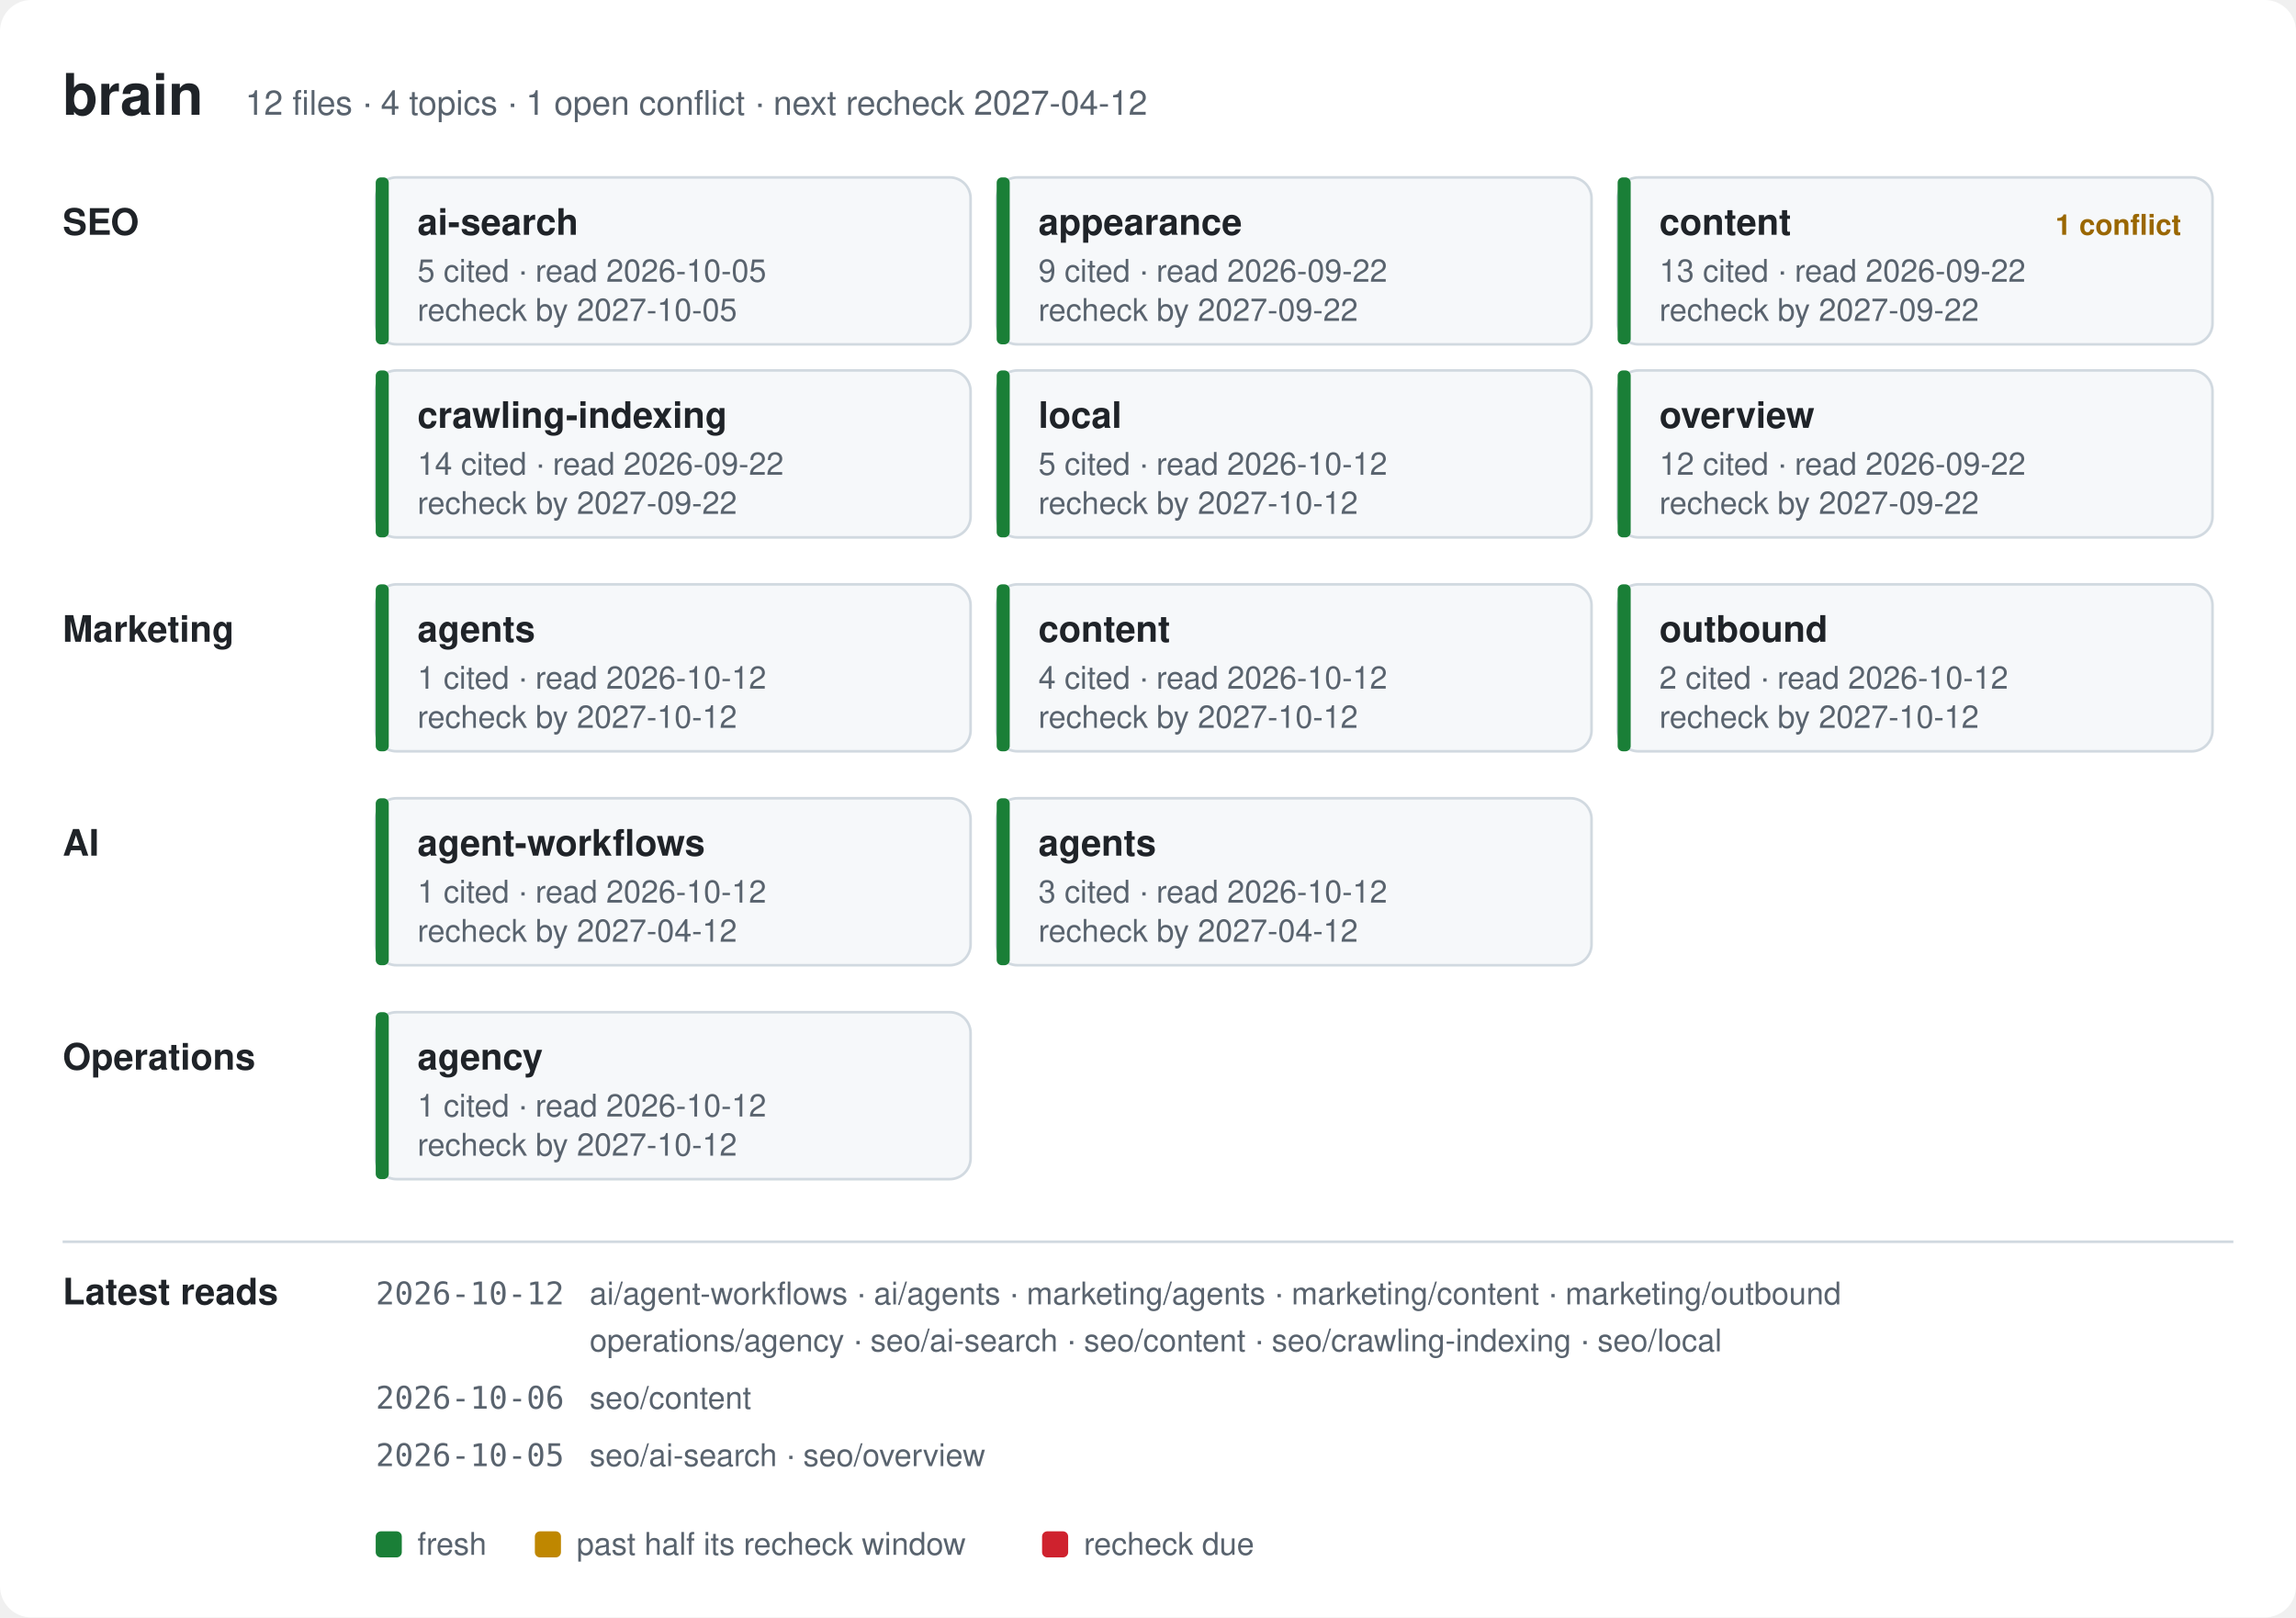
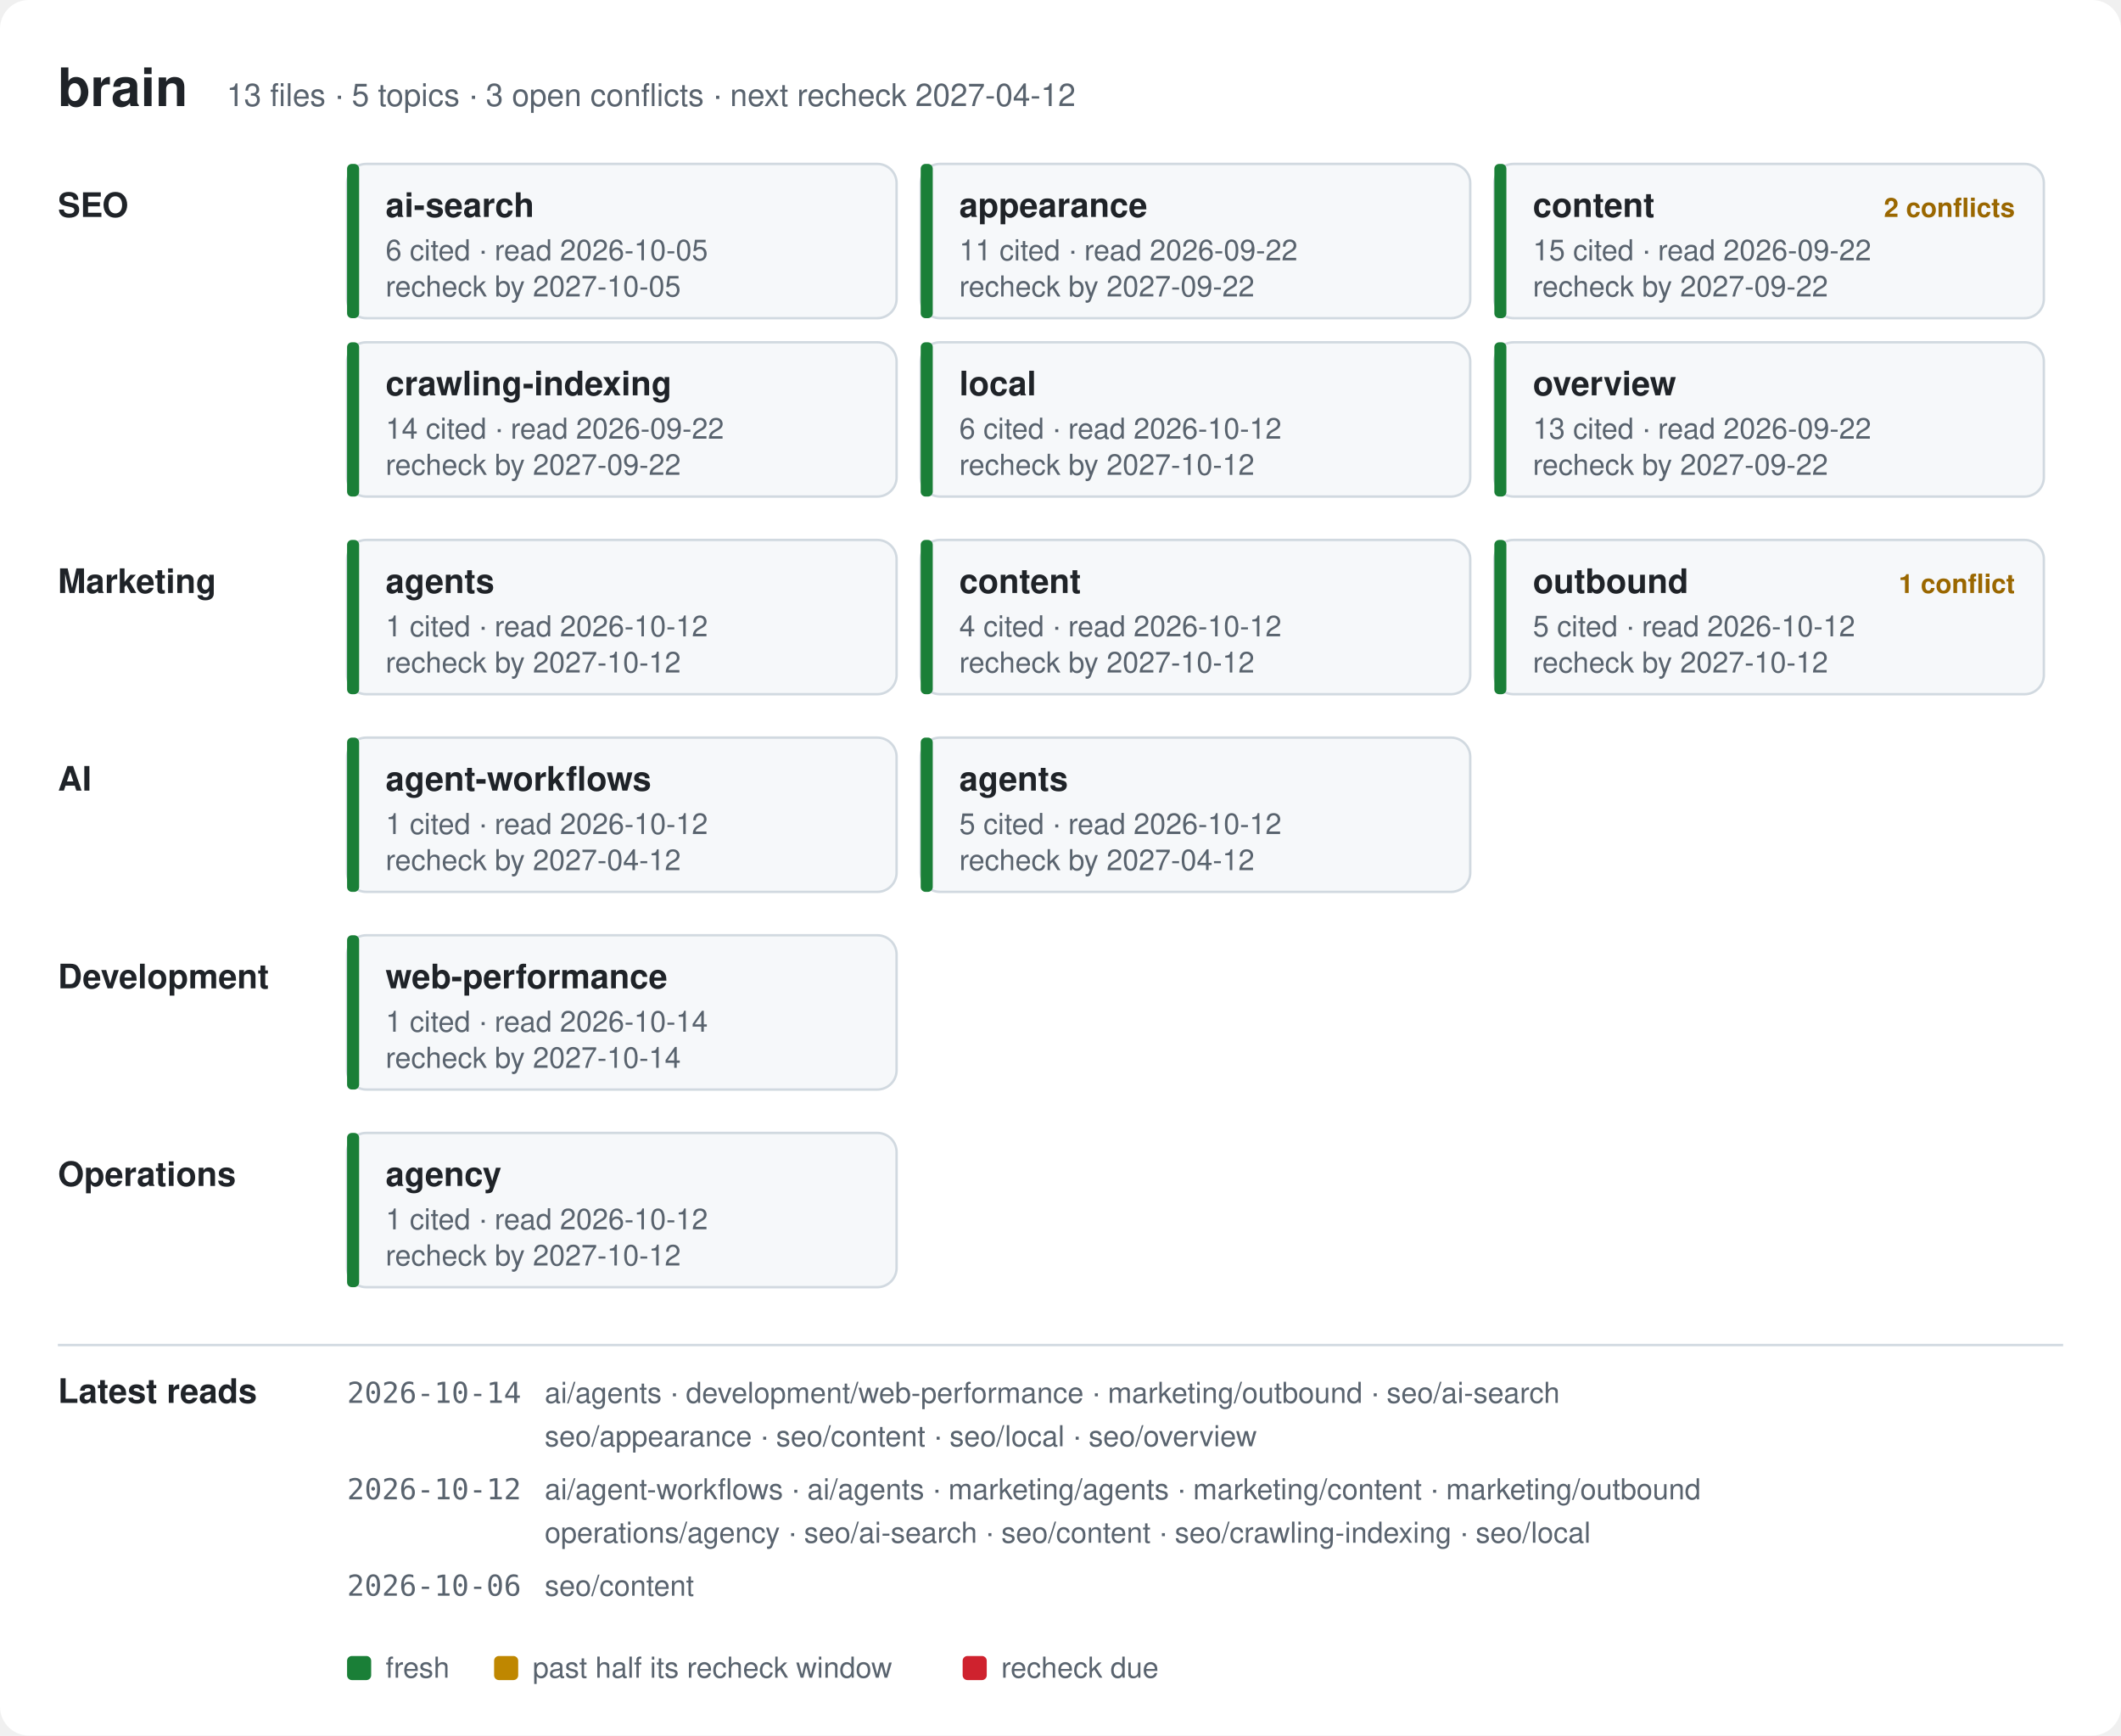
- <svg xmlns="http://www.w3.org/2000/svg" width="880" height="620" viewBox="0 0 880 620" role="img" aria-label="Brain map: 12 files · 4 topics · 1 open conflict · next recheck 2027-04-12">
+ <svg xmlns="http://www.w3.org/2000/svg" width="880" height="720" viewBox="0 0 880 720" role="img" aria-label="Brain map: 13 files · 5 topics · 3 open conflicts · next recheck 2027-04-12">
  <style>
    text { font-family: -apple-system, BlinkMacSystemFont, 'Segoe UI', Helvetica, Arial, sans-serif; fill: #1f2328; }
    .h1 { font-size: 22px; font-weight: 700; }
    .topic { font-size: 14px; font-weight: 600; }
    .name { font-size: 14px; font-weight: 600; }
    .small { font-size: 12px; fill: #59636e; }
    .muted { font-size: 13px; fill: #59636e; }
    .mono { font-family: ui-monospace, SFMono-Regular, Menlo, monospace; }
    .badge { font-size: 11px; font-weight: 600; fill: #9a6700; }
    .bg { fill: #ffffff; }
    .card { fill: #f6f8fa; stroke: #d1d9e0; }
    .rule { stroke: #d1d9e0; }
    .s-fresh { fill: #1a7f37; } .s-soon { fill: #bf8700; } .s-due { fill: #cf222e; } .s-none { fill: #818b98; }
    .t-soon { fill: #9a6700; } .t-due { fill: #cf222e; font-weight: 600; }
    a:hover .card { stroke: #0969da; }
    @media (prefers-color-scheme: dark) {
      text { fill: #f0f6fc; }
      .small, .muted { fill: #9198a1; }
      .badge, .t-soon { fill: #d29922; }
      .t-due { fill: #f85149; }
      .bg { fill: #0d1117; }
      .card { fill: #151b23; stroke: #3d444d; }
      .rule { stroke: #3d444d; }
      .s-fresh { fill: #3fb950; } .s-soon { fill: #d29922; } .s-due { fill: #f85149; }
      a:hover .card { stroke: #4493f8; }
    }
</style>
-   <rect width="880" height="620" rx="12" class="bg" />
+   <rect width="880" height="720" rx="12" class="bg" />
  <text x="24" y="44" class="h1">brain</text>
-   <text x="94" y="44" class="muted">12 files · 4 topics · 1 open conflict · next recheck 2027-04-12</text>
+   <text x="94" y="44" class="muted">13 files · 5 topics · 3 open conflicts · next recheck 2027-04-12</text>
  <text x="24" y="90" class="topic">SEO</text>
  <a href="seo/ai-search.md">
    <g>
      <rect x="144" y="68" width="228" height="64" rx="8" class="card" />
      <rect x="144" y="68" width="5" height="64" rx="2" class="s-fresh" />
      <text x="160" y="90" class="name">ai-search</text>
-       <text x="160" y="108" class="small">5 cited · read 2026-10-05</text>
+       <text x="160" y="108" class="small">6 cited · read 2026-10-05</text>
      <text x="160" y="123" class="small t-fresh">recheck by 2027-10-05</text>
    </g>
  </a>
  <a href="seo/appearance.md">
    <g>
      <rect x="382" y="68" width="228" height="64" rx="8" class="card" />
      <rect x="382" y="68" width="5" height="64" rx="2" class="s-fresh" />
      <text x="398" y="90" class="name">appearance</text>
-       <text x="398" y="108" class="small">9 cited · read 2026-09-22</text>
+       <text x="398" y="108" class="small">11 cited · read 2026-09-22</text>
      <text x="398" y="123" class="small t-fresh">recheck by 2027-09-22</text>
    </g>
  </a>
  <a href="seo/content.md">
    <g>
      <rect x="620" y="68" width="228" height="64" rx="8" class="card" />
      <rect x="620" y="68" width="5" height="64" rx="2" class="s-fresh" />
      <text x="636" y="90" class="name">content</text>
-       <text x="836" y="90" class="badge" text-anchor="end">1 conflict</text>
-       <text x="636" y="108" class="small">13 cited · read 2026-09-22</text>
+       <text x="836" y="90" class="badge" text-anchor="end">2 conflicts</text>
+       <text x="636" y="108" class="small">15 cited · read 2026-09-22</text>
      <text x="636" y="123" class="small t-fresh">recheck by 2027-09-22</text>
    </g>
  </a>
  <a href="seo/crawling-indexing.md">
    <g>
      <rect x="144" y="142" width="228" height="64" rx="8" class="card" />
      <rect x="144" y="142" width="5" height="64" rx="2" class="s-fresh" />
      <text x="160" y="164" class="name">crawling-indexing</text>
      <text x="160" y="182" class="small">14 cited · read 2026-09-22</text>
      <text x="160" y="197" class="small t-fresh">recheck by 2027-09-22</text>
    </g>
  </a>
  <a href="seo/local.md">
    <g>
      <rect x="382" y="142" width="228" height="64" rx="8" class="card" />
      <rect x="382" y="142" width="5" height="64" rx="2" class="s-fresh" />
      <text x="398" y="164" class="name">local</text>
-       <text x="398" y="182" class="small">5 cited · read 2026-10-12</text>
+       <text x="398" y="182" class="small">6 cited · read 2026-10-12</text>
      <text x="398" y="197" class="small t-fresh">recheck by 2027-10-12</text>
    </g>
  </a>
  <a href="seo/overview.md">
    <g>
      <rect x="620" y="142" width="228" height="64" rx="8" class="card" />
      <rect x="620" y="142" width="5" height="64" rx="2" class="s-fresh" />
      <text x="636" y="164" class="name">overview</text>
-       <text x="636" y="182" class="small">12 cited · read 2026-09-22</text>
+       <text x="636" y="182" class="small">13 cited · read 2026-09-22</text>
      <text x="636" y="197" class="small t-fresh">recheck by 2027-09-22</text>
    </g>
  </a>
  <text x="24" y="246" class="topic">Marketing</text>
  <a href="marketing/agents.md">
    <g>
      <rect x="144" y="224" width="228" height="64" rx="8" class="card" />
      <rect x="144" y="224" width="5" height="64" rx="2" class="s-fresh" />
      <text x="160" y="246" class="name">agents</text>
      <text x="160" y="264" class="small">1 cited · read 2026-10-12</text>
      <text x="160" y="279" class="small t-fresh">recheck by 2027-10-12</text>
    </g>
  </a>
  <a href="marketing/content.md">
    <g>
      <rect x="382" y="224" width="228" height="64" rx="8" class="card" />
      <rect x="382" y="224" width="5" height="64" rx="2" class="s-fresh" />
      <text x="398" y="246" class="name">content</text>
      <text x="398" y="264" class="small">4 cited · read 2026-10-12</text>
      <text x="398" y="279" class="small t-fresh">recheck by 2027-10-12</text>
    </g>
  </a>
  <a href="marketing/outbound.md">
    <g>
      <rect x="620" y="224" width="228" height="64" rx="8" class="card" />
      <rect x="620" y="224" width="5" height="64" rx="2" class="s-fresh" />
      <text x="636" y="246" class="name">outbound</text>
-       <text x="636" y="264" class="small">2 cited · read 2026-10-12</text>
+       <text x="836" y="246" class="badge" text-anchor="end">1 conflict</text>
+       <text x="636" y="264" class="small">5 cited · read 2026-10-12</text>
      <text x="636" y="279" class="small t-fresh">recheck by 2027-10-12</text>
    </g>
  </a>
  <text x="24" y="328" class="topic">AI</text>
  <a href="ai/agent-workflows.md">
    <g>
      <rect x="144" y="306" width="228" height="64" rx="8" class="card" />
      <rect x="144" y="306" width="5" height="64" rx="2" class="s-fresh" />
      <text x="160" y="328" class="name">agent-workflows</text>
      <text x="160" y="346" class="small">1 cited · read 2026-10-12</text>
      <text x="160" y="361" class="small t-fresh">recheck by 2027-04-12</text>
    </g>
  </a>
  <a href="ai/agents.md">
    <g>
      <rect x="382" y="306" width="228" height="64" rx="8" class="card" />
      <rect x="382" y="306" width="5" height="64" rx="2" class="s-fresh" />
      <text x="398" y="328" class="name">agents</text>
-       <text x="398" y="346" class="small">3 cited · read 2026-10-12</text>
+       <text x="398" y="346" class="small">5 cited · read 2026-10-12</text>
      <text x="398" y="361" class="small t-fresh">recheck by 2027-04-12</text>
    </g>
  </a>
-   <text x="24" y="410" class="topic">Operations</text>
-   <a href="operations/agency.md">
+   <text x="24" y="410" class="topic">Development</text>
+   <a href="development/web-performance.md">
    <g>
      <rect x="144" y="388" width="228" height="64" rx="8" class="card" />
      <rect x="144" y="388" width="5" height="64" rx="2" class="s-fresh" />
-       <text x="160" y="410" class="name">agency</text>
-       <text x="160" y="428" class="small">1 cited · read 2026-10-12</text>
-       <text x="160" y="443" class="small t-fresh">recheck by 2027-10-12</text>
+       <text x="160" y="410" class="name">web-performance</text>
+       <text x="160" y="428" class="small">1 cited · read 2026-10-14</text>
+       <text x="160" y="443" class="small t-fresh">recheck by 2027-10-14</text>
    </g>
  </a>
-   <line x1="24" y1="476" x2="856" y2="476" class="rule" />
-   <text x="24" y="500" class="topic">Latest reads</text>
-   <text x="144" y="500" class="small mono">2026-10-12</text>
-   <text x="226" y="500" class="small">ai/agent-workflows · ai/agents · marketing/agents · marketing/content · marketing/outbound</text>
-   <text x="226" y="518" class="small">operations/agency · seo/ai-search · seo/content · seo/crawling-indexing · seo/local</text>
-   <text x="144" y="540" class="small mono">2026-10-06</text>
-   <text x="226" y="540" class="small">seo/content</text>
-   <text x="144" y="562" class="small mono">2026-10-05</text>
-   <text x="226" y="562" class="small">seo/ai-search · seo/overview</text>
-   <rect x="144" y="587" width="10" height="10" rx="2" class="s-fresh" />
-   <text x="160" y="596" class="small">fresh</text>
-   <rect x="205.0" y="587" width="10" height="10" rx="2" class="s-soon" />
-   <text x="221.0" y="596" class="small">past half its recheck window</text>
-   <rect x="399.4" y="587" width="10" height="10" rx="2" class="s-due" />
-   <text x="415.4" y="596" class="small">recheck due</text>
+   <text x="24" y="492" class="topic">Operations</text>
+   <a href="operations/agency.md">
+     <g>
+       <rect x="144" y="470" width="228" height="64" rx="8" class="card" />
+       <rect x="144" y="470" width="5" height="64" rx="2" class="s-fresh" />
+       <text x="160" y="492" class="name">agency</text>
+       <text x="160" y="510" class="small">1 cited · read 2026-10-12</text>
+       <text x="160" y="525" class="small t-fresh">recheck by 2027-10-12</text>
+     </g>
+   </a>
+   <line x1="24" y1="558" x2="856" y2="558" class="rule" />
+   <text x="24" y="582" class="topic">Latest reads</text>
+   <text x="144" y="582" class="small mono">2026-10-14</text>
+   <text x="226" y="582" class="small">ai/agents · development/web-performance · marketing/outbound · seo/ai-search</text>
+   <text x="226" y="600" class="small">seo/appearance · seo/content · seo/local · seo/overview</text>
+   <text x="144" y="622" class="small mono">2026-10-12</text>
+   <text x="226" y="622" class="small">ai/agent-workflows · ai/agents · marketing/agents · marketing/content · marketing/outbound</text>
+   <text x="226" y="640" class="small">operations/agency · seo/ai-search · seo/content · seo/crawling-indexing · seo/local</text>
+   <text x="144" y="662" class="small mono">2026-10-06</text>
+   <text x="226" y="662" class="small">seo/content</text>
+   <rect x="144" y="687" width="10" height="10" rx="2" class="s-fresh" />
+   <text x="160" y="696" class="small">fresh</text>
+   <rect x="205.0" y="687" width="10" height="10" rx="2" class="s-soon" />
+   <text x="221.0" y="696" class="small">past half its recheck window</text>
+   <rect x="399.4" y="687" width="10" height="10" rx="2" class="s-due" />
+   <text x="415.4" y="696" class="small">recheck due</text>
</svg>
